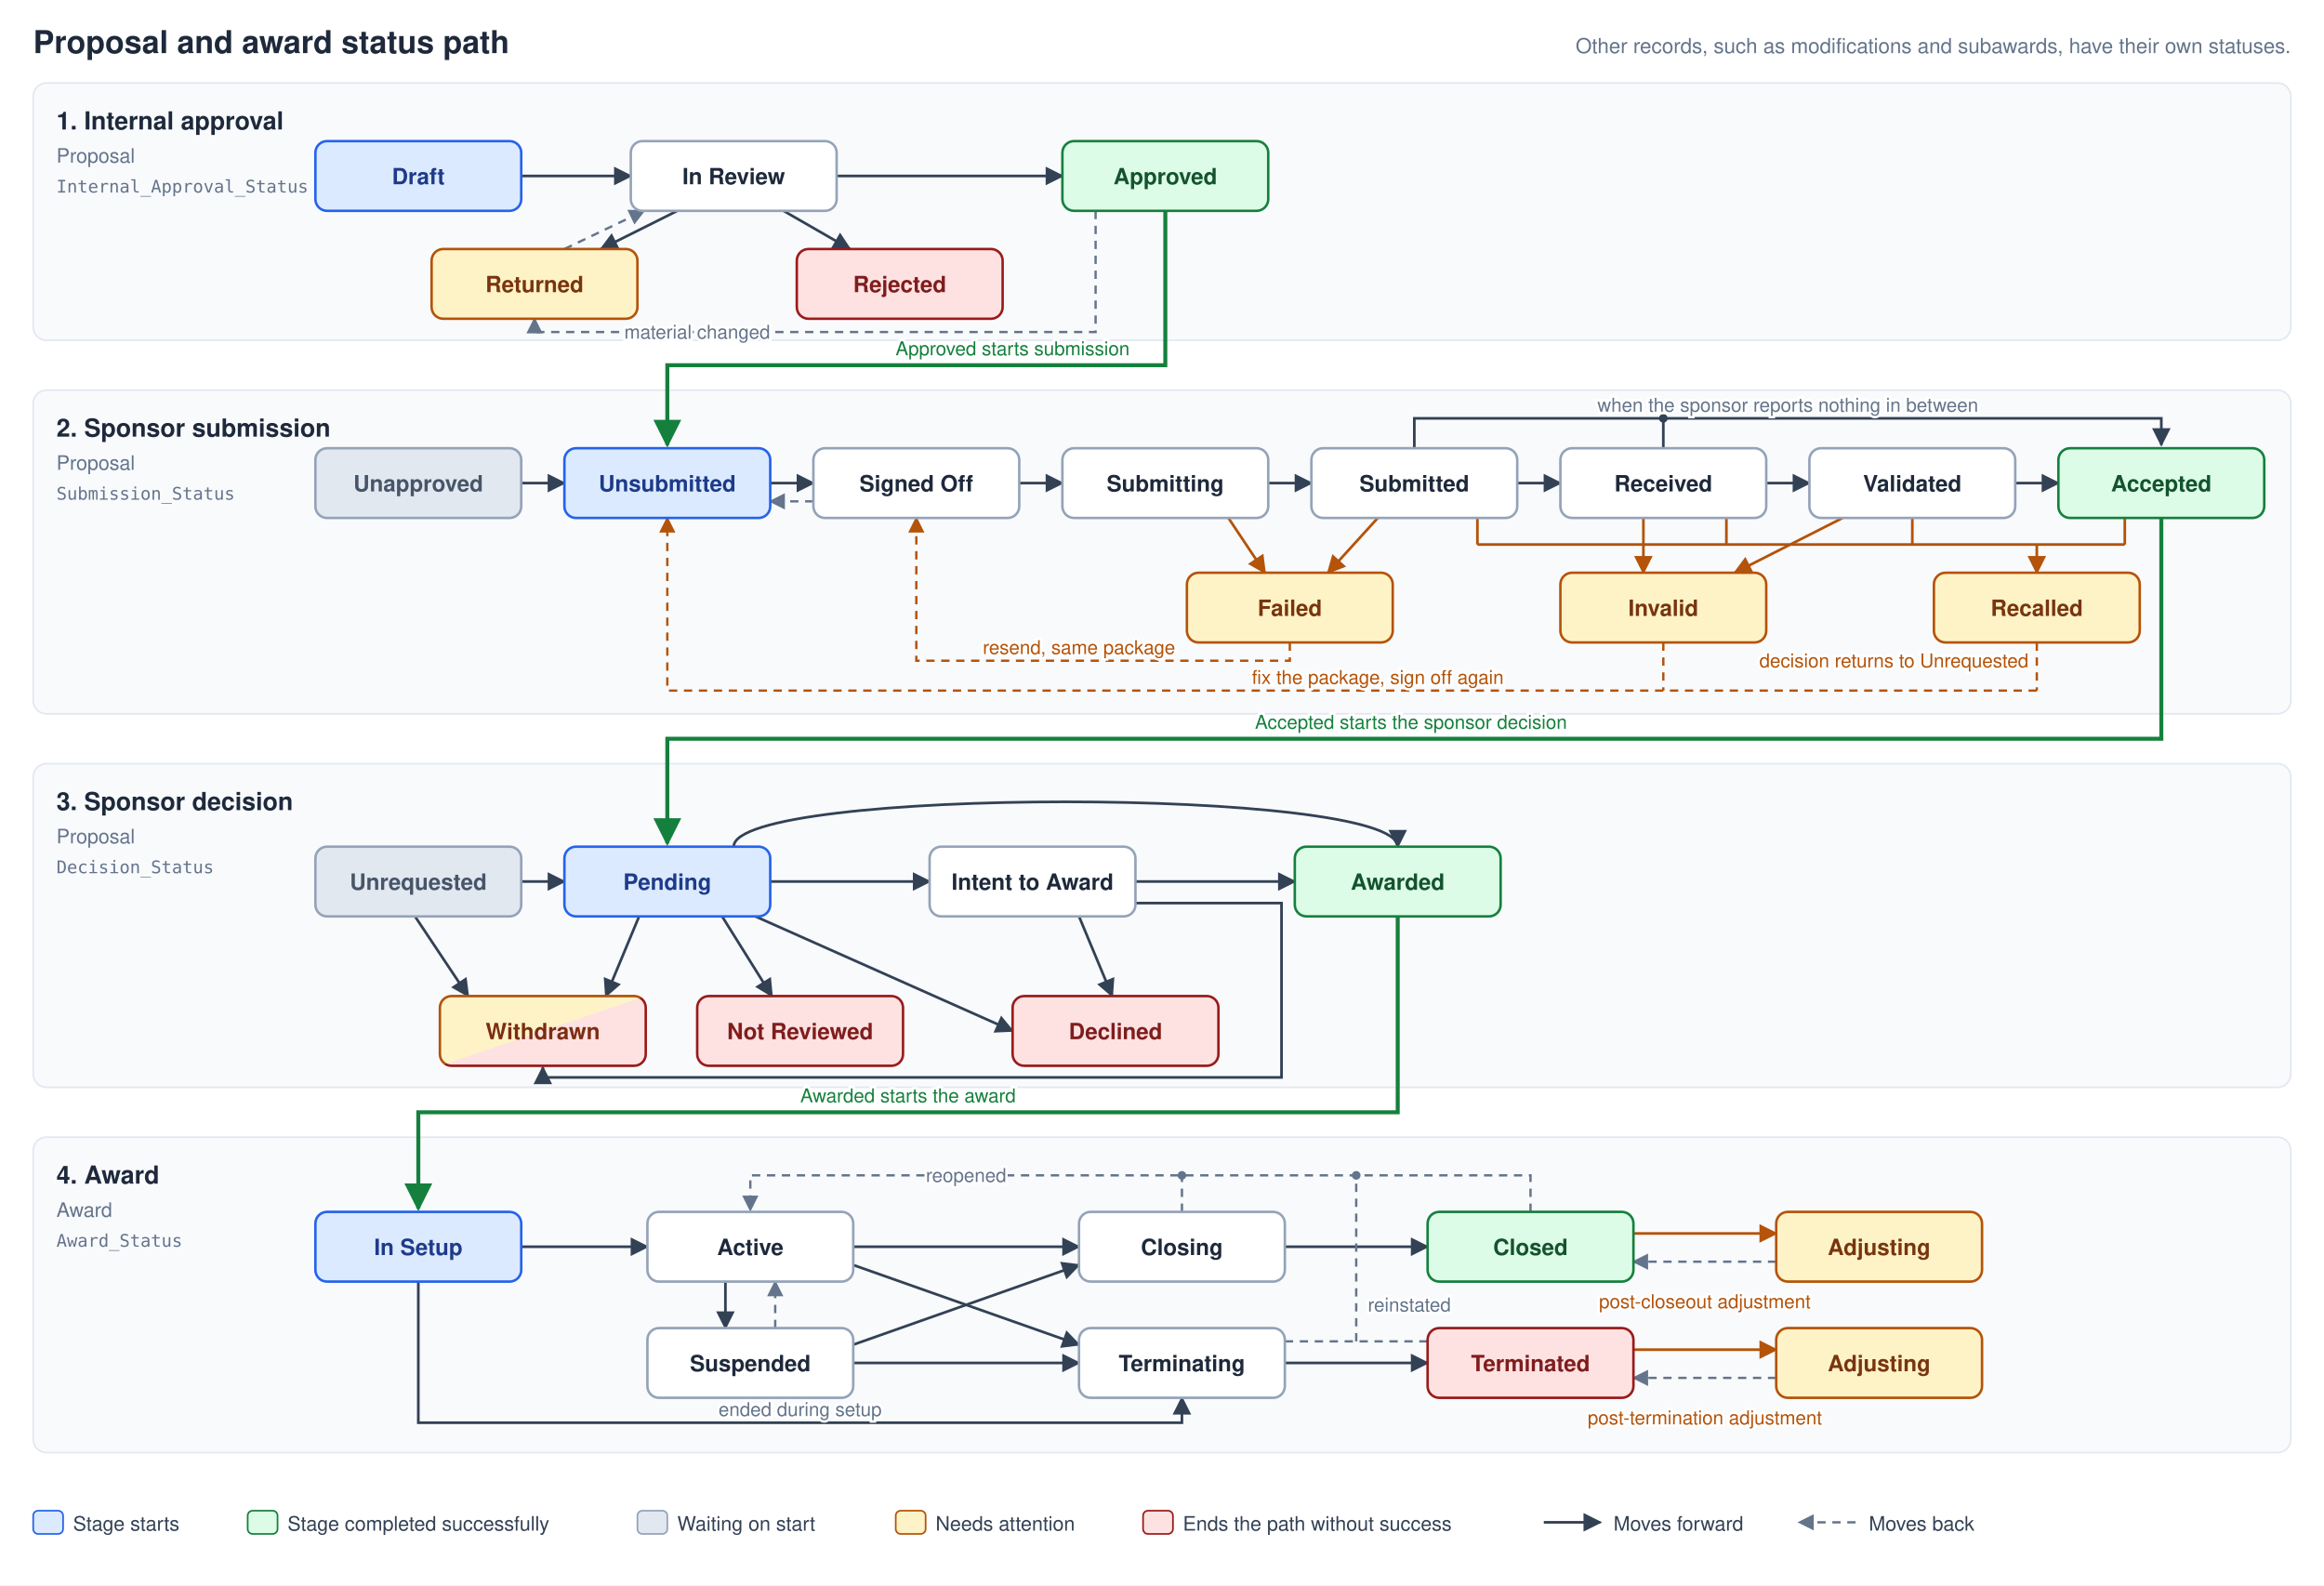
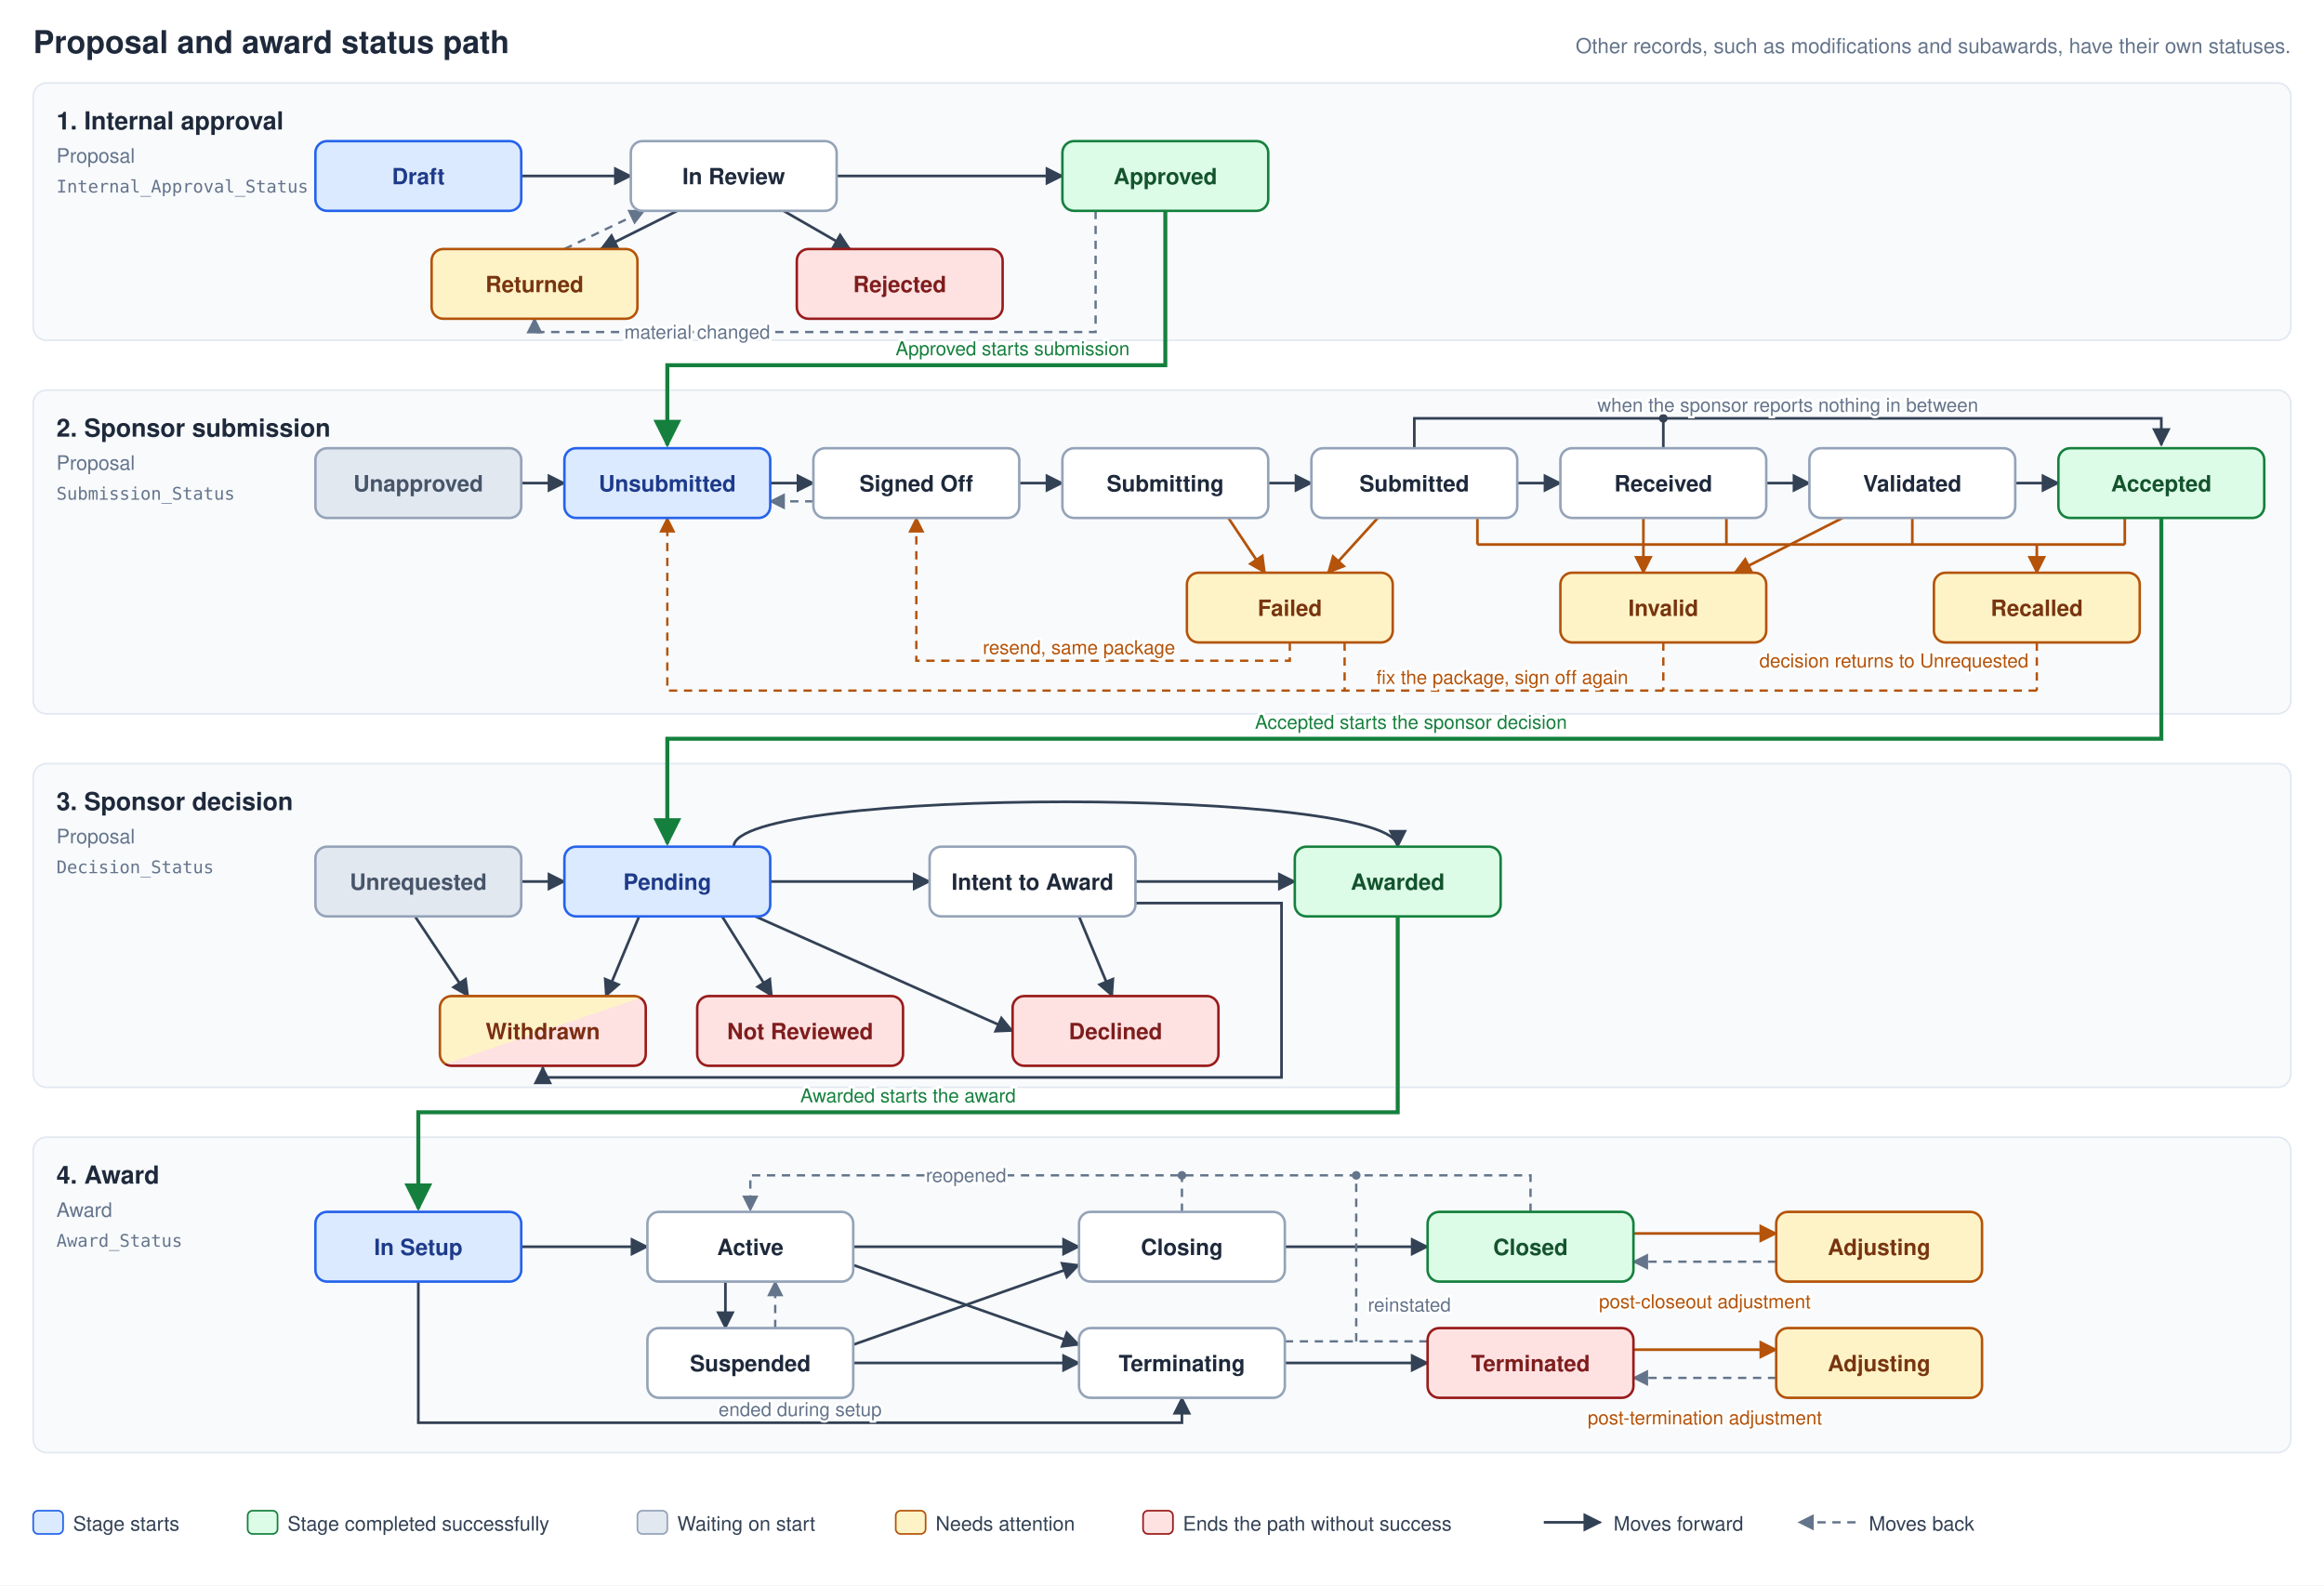
<svg xmlns="http://www.w3.org/2000/svg" viewBox="0 0 1400 955" width="1400" height="955" role="img" aria-labelledby="t d" font-family="-apple-system, BlinkMacSystemFont, 'Segoe UI', Helvetica, Arial, sans-serif">
  <defs>
    <marker id="a" viewBox="0 0 10 10" refX="9" refY="5" markerWidth="7" markerHeight="7" orient="auto-start-reverse">
      <path d="M0 0L10 5L0 10z" fill="#334155" />
    </marker>
    <marker id="g" viewBox="0 0 10 10" refX="9" refY="5" markerWidth="7" markerHeight="7" orient="auto-start-reverse">
      <path d="M0 0L10 5L0 10z" fill="#15803d" />
    </marker>
    <marker id="m" viewBox="0 0 10 10" refX="9" refY="5" markerWidth="7" markerHeight="7" orient="auto-start-reverse">
      <path d="M0 0L10 5L0 10z" fill="#b45309" />
    </marker>
    <marker id="b" viewBox="0 0 10 10" refX="9" refY="5" markerWidth="7" markerHeight="7" orient="auto-start-reverse">
      <path d="M0 0L10 5L0 10z" fill="#64748b" />
    </marker>
    <linearGradient id="wf" x1="0" y1="0" x2="1" y2="1">
      <stop offset="0.5" stop-color="#fef3c7" />
      <stop offset="0.5" stop-color="#fee2e2" />
    </linearGradient>
    <linearGradient id="ws" x1="0" y1="0" x2="1" y2="1">
      <stop offset="0.5" stop-color="#b45309" />
      <stop offset="0.5" stop-color="#991b1b" />
    </linearGradient>
  </defs>
  <rect width="1400" height="955" fill="#ffffff" />
  <rect x="20" y="50" width="1360" height="155" rx="8" fill="#f8fafc" stroke="#e2e8f0" />
  <text x="34" y="78" font-size="15" font-weight="700" fill="#1e293b">1. Internal approval</text>
  <text x="34" y="98" font-size="12" fill="#64748b">Proposal</text>
  <text x="34" y="116" font-size="10.5" fill="#64748b" font-family="Menlo, Consolas, monospace">Internal_Approval_Status</text>
  <rect x="20" y="235" width="1360" height="195" rx="8" fill="#f8fafc" stroke="#e2e8f0" />
  <text x="34" y="263" font-size="15" font-weight="700" fill="#1e293b">2. Sponsor submission</text>
  <text x="34" y="283" font-size="12" fill="#64748b">Proposal</text>
  <text x="34" y="301" font-size="10.5" fill="#64748b" font-family="Menlo, Consolas, monospace">Submission_Status</text>
  <rect x="20" y="460" width="1360" height="195" rx="8" fill="#f8fafc" stroke="#e2e8f0" />
  <text x="34" y="488" font-size="15" font-weight="700" fill="#1e293b">3. Sponsor decision</text>
  <text x="34" y="508" font-size="12" fill="#64748b">Proposal</text>
  <text x="34" y="526" font-size="10.5" fill="#64748b" font-family="Menlo, Consolas, monospace">Decision_Status</text>
  <rect x="20" y="685" width="1360" height="190" rx="8" fill="#f8fafc" stroke="#e2e8f0" />
  <text x="34" y="713" font-size="15" font-weight="700" fill="#1e293b">4. Award</text>
  <text x="34" y="733" font-size="12" fill="#64748b">Award</text>
  <text x="34" y="751" font-size="10.5" fill="#64748b" font-family="Menlo, Consolas, monospace">Award_Status</text>
  <text x="20" y="32" font-size="19" font-weight="700" fill="#1e293b">Proposal and award status path</text>
  <text x="1380" y="32" font-size="12.5" fill="#64748b" text-anchor="end">Other records, such as modifications and subawards, have their own statuses.</text>
  <path d="M314 106H380" fill="none" stroke="#334155" stroke-width="1.6" marker-end="url(#a)" />
  <path d="M504 106H640" fill="none" stroke="#334155" stroke-width="1.6" marker-end="url(#a)" />
  <path d="M660 127V200H322V192" fill="none" stroke="#64748b" stroke-width="1.4" stroke-dasharray="5 4" marker-end="url(#b)" />
  <text x="420" y="204" font-size="11.5" fill="#64748b" text-anchor="middle" paint-order="stroke" stroke="#ffffff" stroke-width="3">material changed</text>
  <path d="M408 127L362 150" fill="none" stroke="#334155" stroke-width="1.6" marker-end="url(#a)" />
  <path d="M340 150L388 127" fill="none" stroke="#64748b" stroke-width="1.4" stroke-dasharray="5 4" marker-end="url(#b)" />
  <path d="M472 127L512 150" fill="none" stroke="#334155" stroke-width="1.6" marker-end="url(#a)" />
  <path d="M702 127V220H402V268" fill="none" stroke="#15803d" stroke-width="2.4" marker-end="url(#g)" />
  <text x="610" y="214" font-size="11.5" fill="#15803d" text-anchor="middle" paint-order="stroke" stroke="#ffffff" stroke-width="3">Approved starts submission</text>
  <path d="M314 291H340" fill="none" stroke="#334155" stroke-width="1.6" marker-end="url(#a)" />
  <path d="M464 291H490" fill="none" stroke="#334155" stroke-width="1.6" marker-end="url(#a)" />
  <path d="M614 291H640" fill="none" stroke="#334155" stroke-width="1.6" marker-end="url(#a)" />
  <path d="M764 291H790" fill="none" stroke="#334155" stroke-width="1.6" marker-end="url(#a)" />
  <path d="M914 291H940" fill="none" stroke="#334155" stroke-width="1.6" marker-end="url(#a)" />
  <path d="M1064 291H1090" fill="none" stroke="#334155" stroke-width="1.6" marker-end="url(#a)" />
  <path d="M1214 291H1240" fill="none" stroke="#334155" stroke-width="1.6" marker-end="url(#a)" />
  <path d="M740 312L762 345" fill="none" stroke="#b45309" stroke-width="1.6" marker-end="url(#m)" />
  <path d="M830 312L800 345" fill="none" stroke="#b45309" stroke-width="1.6" marker-end="url(#m)" />
  <path d="M990 312V345" fill="none" stroke="#b45309" stroke-width="1.6" marker-end="url(#m)" />
  <path d="M890 312V328" fill="none" stroke="#b45309" stroke-width="1.6" />
  <path d="M1040 312V328" fill="none" stroke="#b45309" stroke-width="1.6" />
  <path d="M1152 312V328" fill="none" stroke="#b45309" stroke-width="1.6" />
  <path d="M1280 312V328" fill="none" stroke="#b45309" stroke-width="1.6" />
  <path d="M890 328H1280" fill="none" stroke="#b45309" stroke-width="1.6" />
  <path d="M1227 328V345" fill="none" stroke="#b45309" stroke-width="1.6" marker-end="url(#m)" />
  <text x="1222" y="402" font-size="11.5" fill="#b45309" text-anchor="end" paint-order="stroke" stroke="#ffffff" stroke-width="3">decision returns to Unrequested</text>
  <path d="M490 302H464" fill="none" stroke="#64748b" stroke-width="1.4" stroke-dasharray="5 4" marker-end="url(#b)" />
  <path d="M1110 312L1045 345" fill="none" stroke="#b45309" stroke-width="1.6" marker-end="url(#m)" />
  <path d="M852 270V252H1302V268" fill="none" stroke="#334155" stroke-width="1.6" marker-end="url(#a)" />
  <path d="M1002 270V252" fill="none" stroke="#334155" stroke-width="1.6" />
  <circle cx="1002" cy="252" r="2.6" fill="#334155" />
  <text x="1077" y="248" font-size="11.5" fill="#64748b" text-anchor="middle" paint-order="stroke" stroke="#ffffff" stroke-width="3">when the sponsor reports nothing in between</text>
  <path d="M777 387V398H552V312" fill="none" stroke="#b45309" stroke-width="1.4" stroke-dasharray="5 4" marker-end="url(#m)" />
  <text x="650" y="394" font-size="11.5" fill="#b45309" text-anchor="middle" paint-order="stroke" stroke="#ffffff" stroke-width="3">resend, same package</text>
-   <path d="M1002 387V416M1227 387V416" fill="none" stroke="#b45309" stroke-width="1.4" stroke-dasharray="5 4" />
+   <path d="M810 387V416M1002 387V416M1227 387V416" fill="none" stroke="#b45309" stroke-width="1.4" stroke-dasharray="5 4" />
  <path d="M1227 416H402V312" fill="none" stroke="#b45309" stroke-width="1.4" stroke-dasharray="5 4" marker-end="url(#m)" />
-   <text x="830" y="412" font-size="11.5" fill="#b45309" text-anchor="middle" paint-order="stroke" stroke="#ffffff" stroke-width="3">fix the package, sign off again</text>
+   <text x="905" y="412" font-size="11.5" fill="#b45309" text-anchor="middle" paint-order="stroke" stroke="#ffffff" stroke-width="3">fix the package, sign off again</text>
  <path d="M1302 312V445H402V508" fill="none" stroke="#15803d" stroke-width="2.4" marker-end="url(#g)" />
  <text x="850" y="439" font-size="11.5" fill="#15803d" text-anchor="middle" paint-order="stroke" stroke="#ffffff" stroke-width="3">Accepted starts the sponsor decision</text>
  <path d="M314 531H340" fill="none" stroke="#334155" stroke-width="1.6" marker-end="url(#a)" />
  <path d="M464 531H560" fill="none" stroke="#334155" stroke-width="1.6" marker-end="url(#a)" />
  <path d="M684 531H780" fill="none" stroke="#334155" stroke-width="1.6" marker-end="url(#a)" />
  <path d="M442 510C442 474 842 474 842 510" fill="none" stroke="#334155" stroke-width="1.6" marker-end="url(#a)" />
  <path d="M250 552L282 600" fill="none" stroke="#334155" stroke-width="1.6" marker-end="url(#a)" />
  <path d="M385 552L365 600" fill="none" stroke="#334155" stroke-width="1.6" marker-end="url(#a)" />
  <path d="M435 552L465 600" fill="none" stroke="#334155" stroke-width="1.6" marker-end="url(#a)" />
  <path d="M455 552L610 621" fill="none" stroke="#334155" stroke-width="1.6" marker-end="url(#a)" />
  <path d="M684 544H772V649H327V643" fill="none" stroke="#334155" stroke-width="1.6" marker-end="url(#a)" />
  <path d="M650 552L670 600" fill="none" stroke="#334155" stroke-width="1.6" marker-end="url(#a)" />
  <path d="M842 552V670H252V728" fill="none" stroke="#15803d" stroke-width="2.4" marker-end="url(#g)" />
  <text x="547" y="664" font-size="11.5" fill="#15803d" text-anchor="middle" paint-order="stroke" stroke="#ffffff" stroke-width="3">Awarded starts the award</text>
  <text x="1027" y="788" font-size="11.5" fill="#b45309" text-anchor="middle" paint-order="stroke" stroke="#ffffff" stroke-width="3">post-closeout adjustment</text>
  <path d="M984 743H1070" fill="none" stroke="#b45309" stroke-width="1.6" marker-end="url(#m)" />
  <path d="M1070 760H984" fill="none" stroke="#64748b" stroke-width="1.4" stroke-dasharray="5 4" marker-end="url(#b)" />
  <path d="M314 751H390" fill="none" stroke="#334155" stroke-width="1.6" marker-end="url(#a)" />
  <path d="M514 751H650" fill="none" stroke="#334155" stroke-width="1.6" marker-end="url(#a)" />
  <path d="M514 810L650 762" fill="none" stroke="#334155" stroke-width="1.6" marker-end="url(#a)" />
  <path d="M514 762L650 810" fill="none" stroke="#334155" stroke-width="1.6" marker-end="url(#a)" />
  <path d="M774 751H860" fill="none" stroke="#334155" stroke-width="1.6" marker-end="url(#a)" />
  <path d="M922 730V708H452V729" fill="none" stroke="#64748b" stroke-width="1.4" stroke-dasharray="5 4" marker-end="url(#b)" />
  <path d="M712 730V708" fill="none" stroke="#64748b" stroke-width="1.4" stroke-dasharray="5 4" />
  <text x="582" y="712" font-size="11.5" fill="#64748b" text-anchor="middle" paint-order="stroke" stroke="#ffffff" stroke-width="3">reopened</text>
  <path d="M774 808H860" fill="none" stroke="#64748b" stroke-width="1.4" stroke-dasharray="5 4" />
  <path d="M817 808V708" fill="none" stroke="#64748b" stroke-width="1.4" stroke-dasharray="5 4" />
  <circle cx="817" cy="708" r="2.6" fill="#64748b" />
  <circle cx="712" cy="708" r="2.6" fill="#64748b" />
  <text x="824" y="790" font-size="11.5" fill="#64748b" text-anchor="start" paint-order="stroke" stroke="#ffffff" stroke-width="3">reinstated</text>
  <text x="1027" y="858" font-size="11.5" fill="#b45309" text-anchor="middle" paint-order="stroke" stroke="#ffffff" stroke-width="3">post-termination adjustment</text>
  <path d="M984 813H1070" fill="none" stroke="#b45309" stroke-width="1.6" marker-end="url(#m)" />
  <path d="M1070 830H984" fill="none" stroke="#64748b" stroke-width="1.4" stroke-dasharray="5 4" marker-end="url(#b)" />
  <path d="M437 772V800" fill="none" stroke="#334155" stroke-width="1.6" marker-end="url(#a)" />
  <path d="M467 800V772" fill="none" stroke="#64748b" stroke-width="1.4" stroke-dasharray="5 4" marker-end="url(#b)" />
  <path d="M514 821H650" fill="none" stroke="#334155" stroke-width="1.6" marker-end="url(#a)" />
  <path d="M774 821H860" fill="none" stroke="#334155" stroke-width="1.6" marker-end="url(#a)" />
  <path d="M252 772V857H712V842" fill="none" stroke="#334155" stroke-width="1.6" marker-end="url(#a)" />
  <text x="482" y="853" font-size="11.5" fill="#64748b" text-anchor="middle" paint-order="stroke" stroke="#ffffff" stroke-width="3">ended during setup</text>
  <rect x="190" y="85" width="124" height="42" rx="7" fill="#dbeafe" stroke="#2563eb" stroke-width="1.5" />
  <text x="252.0" y="111" font-size="13.5" font-weight="600" fill="#1e3a8a" text-anchor="middle">Draft</text>
  <rect x="380" y="85" width="124" height="42" rx="7" fill="#ffffff" stroke="#94a3b8" stroke-width="1.5" />
  <text x="442.0" y="111" font-size="13.5" font-weight="600" fill="#1e293b" text-anchor="middle">In Review</text>
  <rect x="640" y="85" width="124" height="42" rx="7" fill="#dcfce7" stroke="#15803d" stroke-width="1.5" />
  <text x="702.0" y="111" font-size="13.5" font-weight="600" fill="#14532d" text-anchor="middle">Approved</text>
  <rect x="260" y="150" width="124" height="42" rx="7" fill="#fef3c7" stroke="#b45309" stroke-width="1.5" />
  <text x="322.0" y="176" font-size="13.5" font-weight="600" fill="#78350f" text-anchor="middle">Returned</text>
  <rect x="480" y="150" width="124" height="42" rx="7" fill="#fee2e2" stroke="#991b1b" stroke-width="1.5" />
  <text x="542.0" y="176" font-size="13.5" font-weight="600" fill="#7f1d1d" text-anchor="middle">Rejected</text>
  <rect x="190" y="270" width="124" height="42" rx="7" fill="#e2e8f0" stroke="#94a3b8" stroke-width="1.5" />
  <text x="252.0" y="296" font-size="13.5" font-weight="600" fill="#475569" text-anchor="middle">Unapproved</text>
  <rect x="340" y="270" width="124" height="42" rx="7" fill="#dbeafe" stroke="#2563eb" stroke-width="1.5" />
  <text x="402.0" y="296" font-size="13.5" font-weight="600" fill="#1e3a8a" text-anchor="middle">Unsubmitted</text>
  <rect x="490" y="270" width="124" height="42" rx="7" fill="#ffffff" stroke="#94a3b8" stroke-width="1.5" />
  <text x="552.0" y="296" font-size="13.5" font-weight="600" fill="#1e293b" text-anchor="middle">Signed Off</text>
  <rect x="640" y="270" width="124" height="42" rx="7" fill="#ffffff" stroke="#94a3b8" stroke-width="1.5" />
  <text x="702.0" y="296" font-size="13.5" font-weight="600" fill="#1e293b" text-anchor="middle">Submitting</text>
  <rect x="790" y="270" width="124" height="42" rx="7" fill="#ffffff" stroke="#94a3b8" stroke-width="1.5" />
  <text x="852.0" y="296" font-size="13.5" font-weight="600" fill="#1e293b" text-anchor="middle">Submitted</text>
  <rect x="940" y="270" width="124" height="42" rx="7" fill="#ffffff" stroke="#94a3b8" stroke-width="1.5" />
  <text x="1002.0" y="296" font-size="13.5" font-weight="600" fill="#1e293b" text-anchor="middle">Received</text>
  <rect x="1090" y="270" width="124" height="42" rx="7" fill="#ffffff" stroke="#94a3b8" stroke-width="1.5" />
  <text x="1152.0" y="296" font-size="13.5" font-weight="600" fill="#1e293b" text-anchor="middle">Validated</text>
  <rect x="1240" y="270" width="124" height="42" rx="7" fill="#dcfce7" stroke="#15803d" stroke-width="1.5" />
  <text x="1302.0" y="296" font-size="13.5" font-weight="600" fill="#14532d" text-anchor="middle">Accepted</text>
  <rect x="715" y="345" width="124" height="42" rx="7" fill="#fef3c7" stroke="#b45309" stroke-width="1.5" />
  <text x="777.0" y="371" font-size="13.5" font-weight="600" fill="#78350f" text-anchor="middle">Failed</text>
  <rect x="940" y="345" width="124" height="42" rx="7" fill="#fef3c7" stroke="#b45309" stroke-width="1.5" />
  <text x="1002.0" y="371" font-size="13.5" font-weight="600" fill="#78350f" text-anchor="middle">Invalid</text>
  <rect x="1165" y="345" width="124" height="42" rx="7" fill="#fef3c7" stroke="#b45309" stroke-width="1.5" />
  <text x="1227.0" y="371" font-size="13.5" font-weight="600" fill="#78350f" text-anchor="middle">Recalled</text>
  <rect x="190" y="510" width="124" height="42" rx="7" fill="#e2e8f0" stroke="#94a3b8" stroke-width="1.5" />
  <text x="252.0" y="536" font-size="13.5" font-weight="600" fill="#475569" text-anchor="middle">Unrequested</text>
  <rect x="340" y="510" width="124" height="42" rx="7" fill="#dbeafe" stroke="#2563eb" stroke-width="1.5" />
  <text x="402.0" y="536" font-size="13.5" font-weight="600" fill="#1e3a8a" text-anchor="middle">Pending</text>
  <rect x="560" y="510" width="124" height="42" rx="7" fill="#ffffff" stroke="#94a3b8" stroke-width="1.5" />
  <text x="622.0" y="536" font-size="13.5" font-weight="600" fill="#1e293b" text-anchor="middle">Intent to Award</text>
  <rect x="780" y="510" width="124" height="42" rx="7" fill="#dcfce7" stroke="#15803d" stroke-width="1.5" />
  <text x="842.0" y="536" font-size="13.5" font-weight="600" fill="#14532d" text-anchor="middle">Awarded</text>
  <rect x="265" y="600" width="124" height="42" rx="7" fill="url(#wf)" stroke="url(#ws)" stroke-width="1.5" />
  <text x="327.0" y="626" font-size="13.5" font-weight="600" fill="#7c2d12" text-anchor="middle">Withdrawn</text>
  <rect x="420" y="600" width="124" height="42" rx="7" fill="#fee2e2" stroke="#991b1b" stroke-width="1.5" />
  <text x="482.0" y="626" font-size="13.5" font-weight="600" fill="#7f1d1d" text-anchor="middle">Not Reviewed</text>
  <rect x="610" y="600" width="124" height="42" rx="7" fill="#fee2e2" stroke="#991b1b" stroke-width="1.5" />
  <text x="672.0" y="626" font-size="13.5" font-weight="600" fill="#7f1d1d" text-anchor="middle">Declined</text>
  <rect x="190" y="730" width="124" height="42" rx="7" fill="#dbeafe" stroke="#2563eb" stroke-width="1.5" />
  <text x="252.0" y="756" font-size="13.5" font-weight="600" fill="#1e3a8a" text-anchor="middle">In Setup</text>
  <rect x="390" y="730" width="124" height="42" rx="7" fill="#ffffff" stroke="#94a3b8" stroke-width="1.5" />
  <text x="452.0" y="756" font-size="13.5" font-weight="600" fill="#1e293b" text-anchor="middle">Active</text>
  <rect x="650" y="730" width="124" height="42" rx="7" fill="#ffffff" stroke="#94a3b8" stroke-width="1.5" />
  <text x="712.0" y="756" font-size="13.5" font-weight="600" fill="#1e293b" text-anchor="middle">Closing</text>
  <rect x="860" y="730" width="124" height="42" rx="7" fill="#dcfce7" stroke="#15803d" stroke-width="1.5" />
  <text x="922.0" y="756" font-size="13.5" font-weight="600" fill="#14532d" text-anchor="middle">Closed</text>
  <rect x="390" y="800" width="124" height="42" rx="7" fill="#ffffff" stroke="#94a3b8" stroke-width="1.5" />
  <text x="452.0" y="826" font-size="13.5" font-weight="600" fill="#1e293b" text-anchor="middle">Suspended</text>
  <rect x="650" y="800" width="124" height="42" rx="7" fill="#ffffff" stroke="#94a3b8" stroke-width="1.5" />
  <text x="712.0" y="826" font-size="13.5" font-weight="600" fill="#1e293b" text-anchor="middle">Terminating</text>
  <rect x="860" y="800" width="124" height="42" rx="7" fill="#fee2e2" stroke="#991b1b" stroke-width="1.5" />
  <text x="922.0" y="826" font-size="13.5" font-weight="600" fill="#7f1d1d" text-anchor="middle">Terminated</text>
  <rect x="1070" y="730" width="124" height="42" rx="7" fill="#fef3c7" stroke="#b45309" stroke-width="1.5" />
  <text x="1132.0" y="756" font-size="13.5" font-weight="600" fill="#78350f" text-anchor="middle">Adjusting</text>
  <rect x="1070" y="800" width="124" height="42" rx="7" fill="#fef3c7" stroke="#b45309" stroke-width="1.5" />
  <text x="1132.0" y="826" font-size="13.5" font-weight="600" fill="#78350f" text-anchor="middle">Adjusting</text>
  <rect x="20" y="910" width="18" height="14" rx="3" fill="#dbeafe" stroke="#2563eb" />
  <text x="44" y="922" font-size="12" fill="#334155">Stage starts</text>
  <rect x="149.2" y="910" width="18" height="14" rx="3" fill="#dcfce7" stroke="#15803d" />
  <text x="173.2" y="922" font-size="12" fill="#334155">Stage completed successfully</text>
  <rect x="384.0" y="910" width="18" height="14" rx="3" fill="#e2e8f0" stroke="#94a3b8" />
  <text x="408.0" y="922" font-size="12" fill="#334155">Waiting on start</text>
  <rect x="539.6" y="910" width="18" height="14" rx="3" fill="#fef3c7" stroke="#b45309" />
  <text x="563.6" y="922" font-size="12" fill="#334155">Needs attention</text>
  <rect x="688.6" y="910" width="18" height="14" rx="3" fill="#fee2e2" stroke="#991b1b" />
  <text x="712.6" y="922" font-size="12" fill="#334155">Ends the path without success</text>
  <path d="M930.0 917H964.0" stroke="#334155" stroke-width="1.6" marker-end="url(#a)" />
  <text x="972.0" y="922" font-size="12" fill="#334155">Moves forward</text>
  <path d="M1117.8 917H1083.8" stroke="#64748b" stroke-width="1.4" stroke-dasharray="5 4" marker-end="url(#b)" />
  <text x="1125.8" y="922" font-size="12" fill="#334155">Moves back</text>
</svg>
